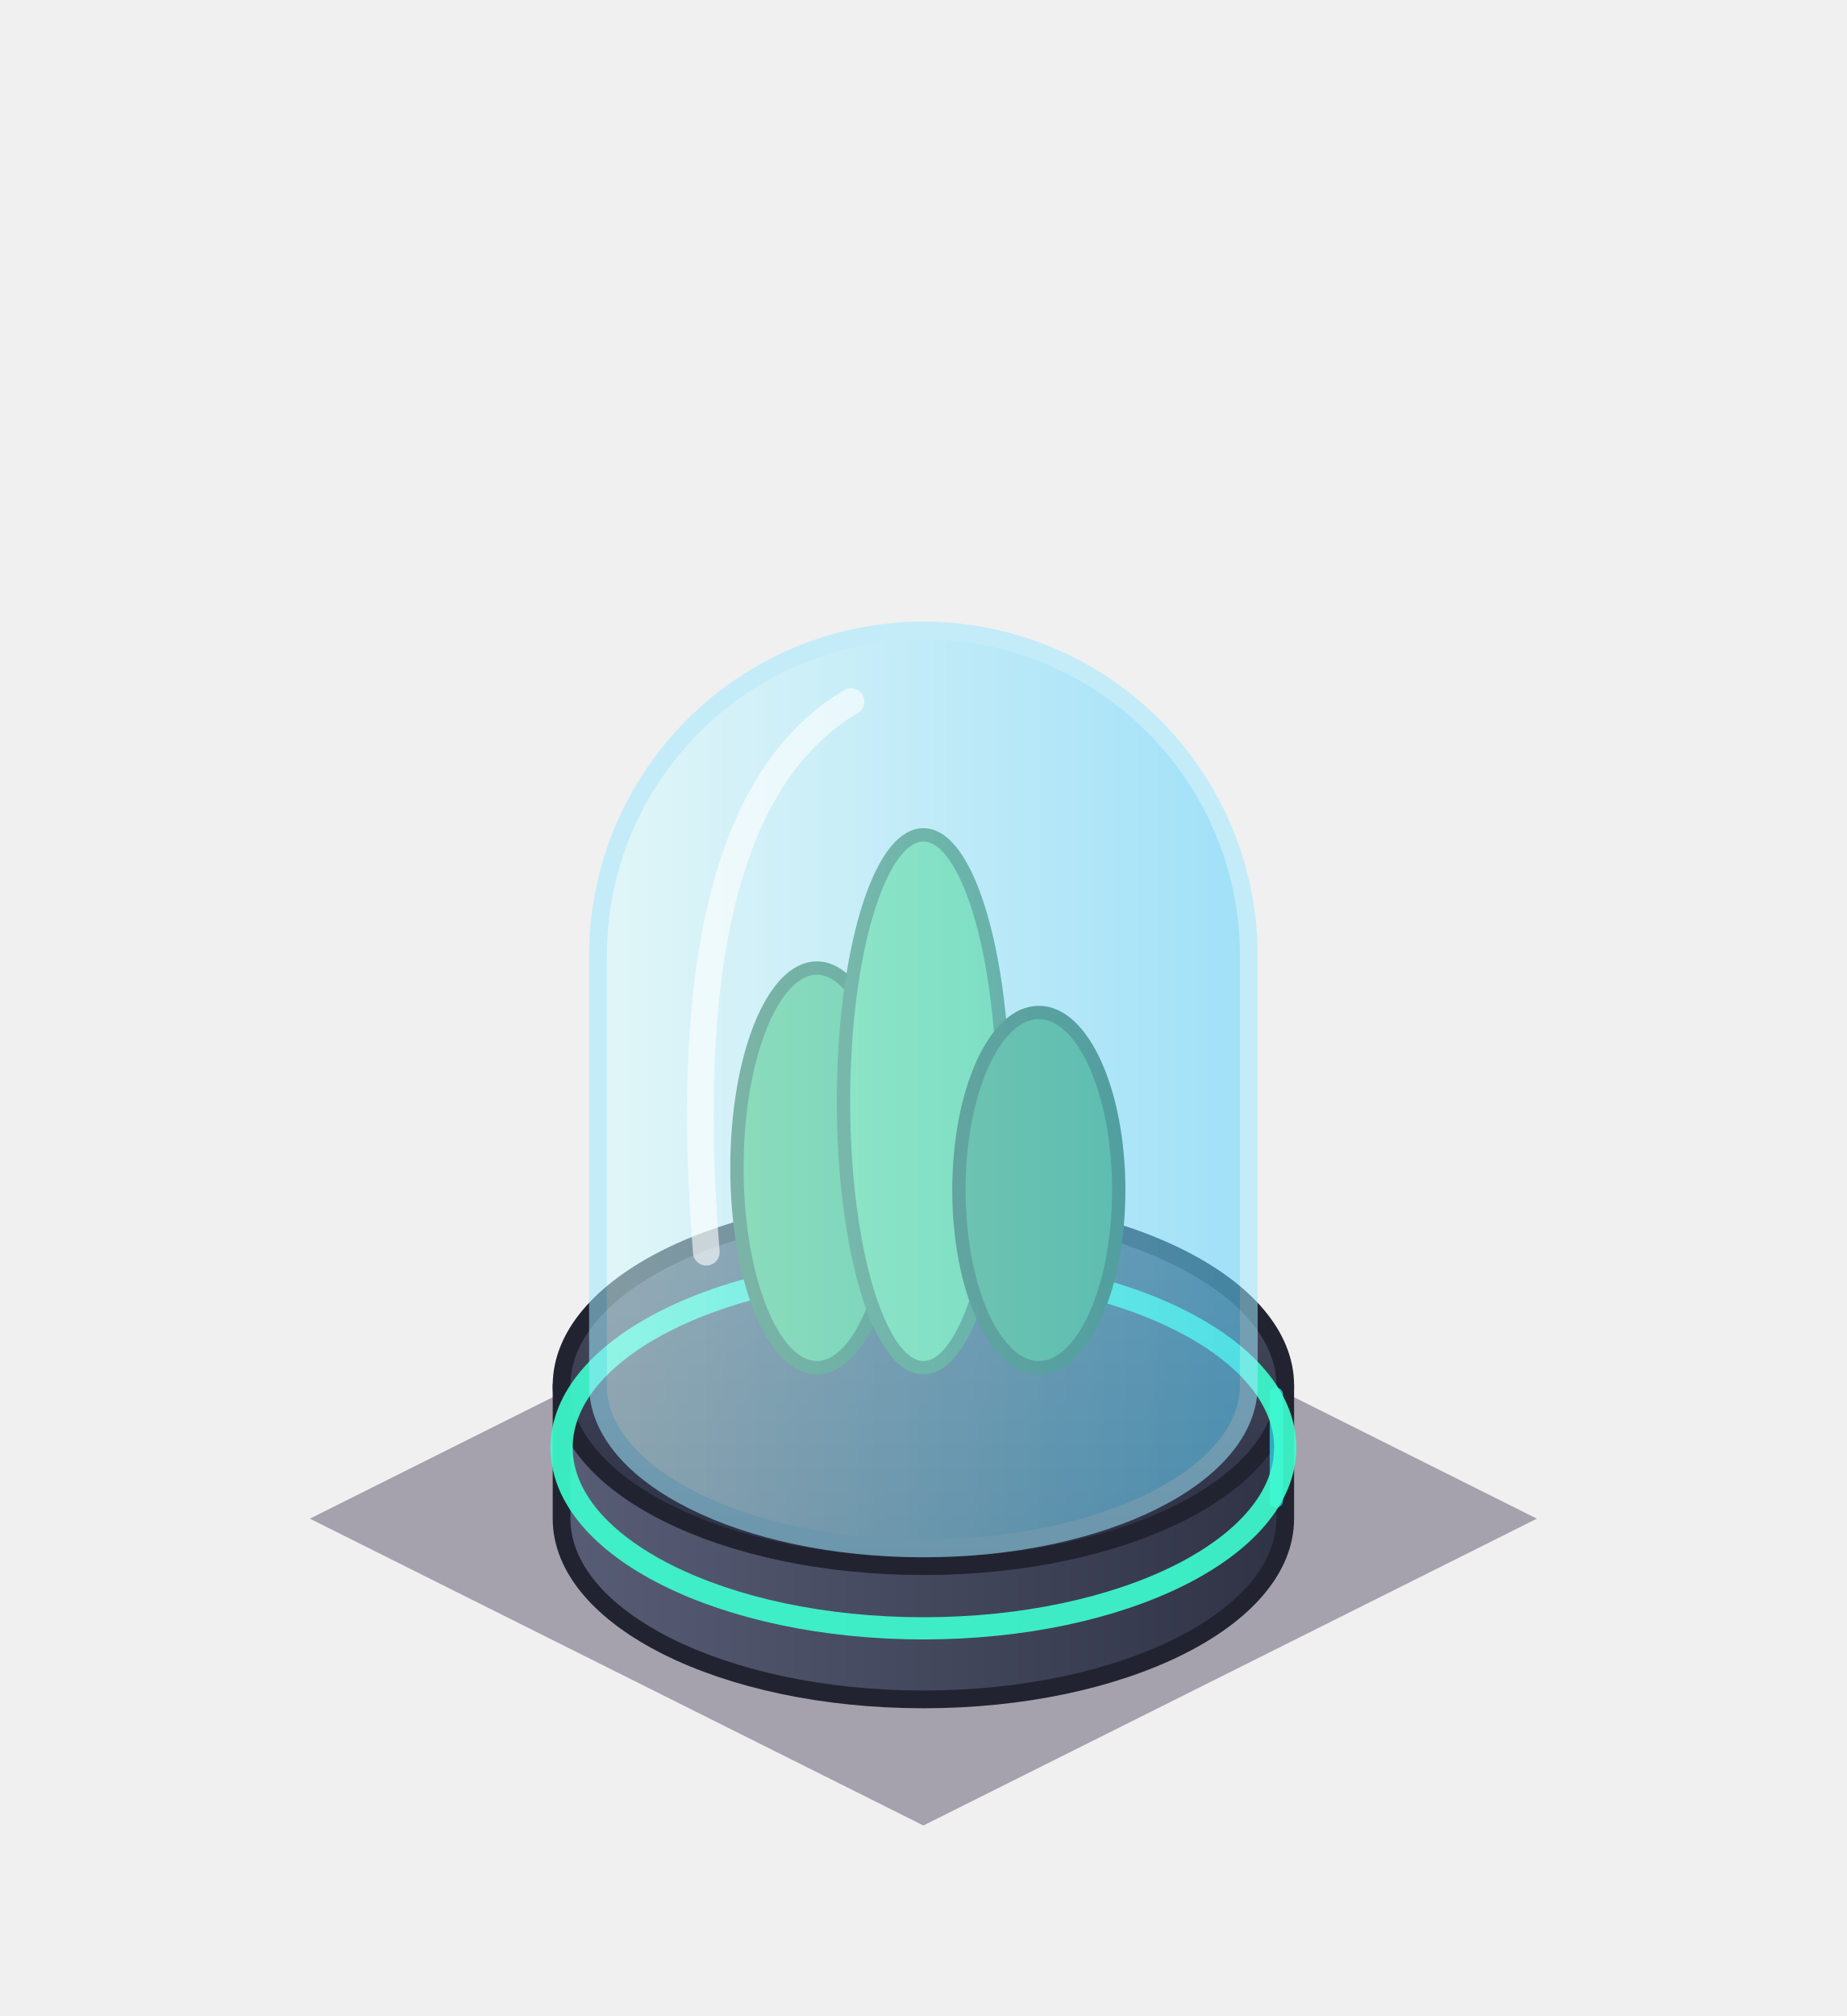
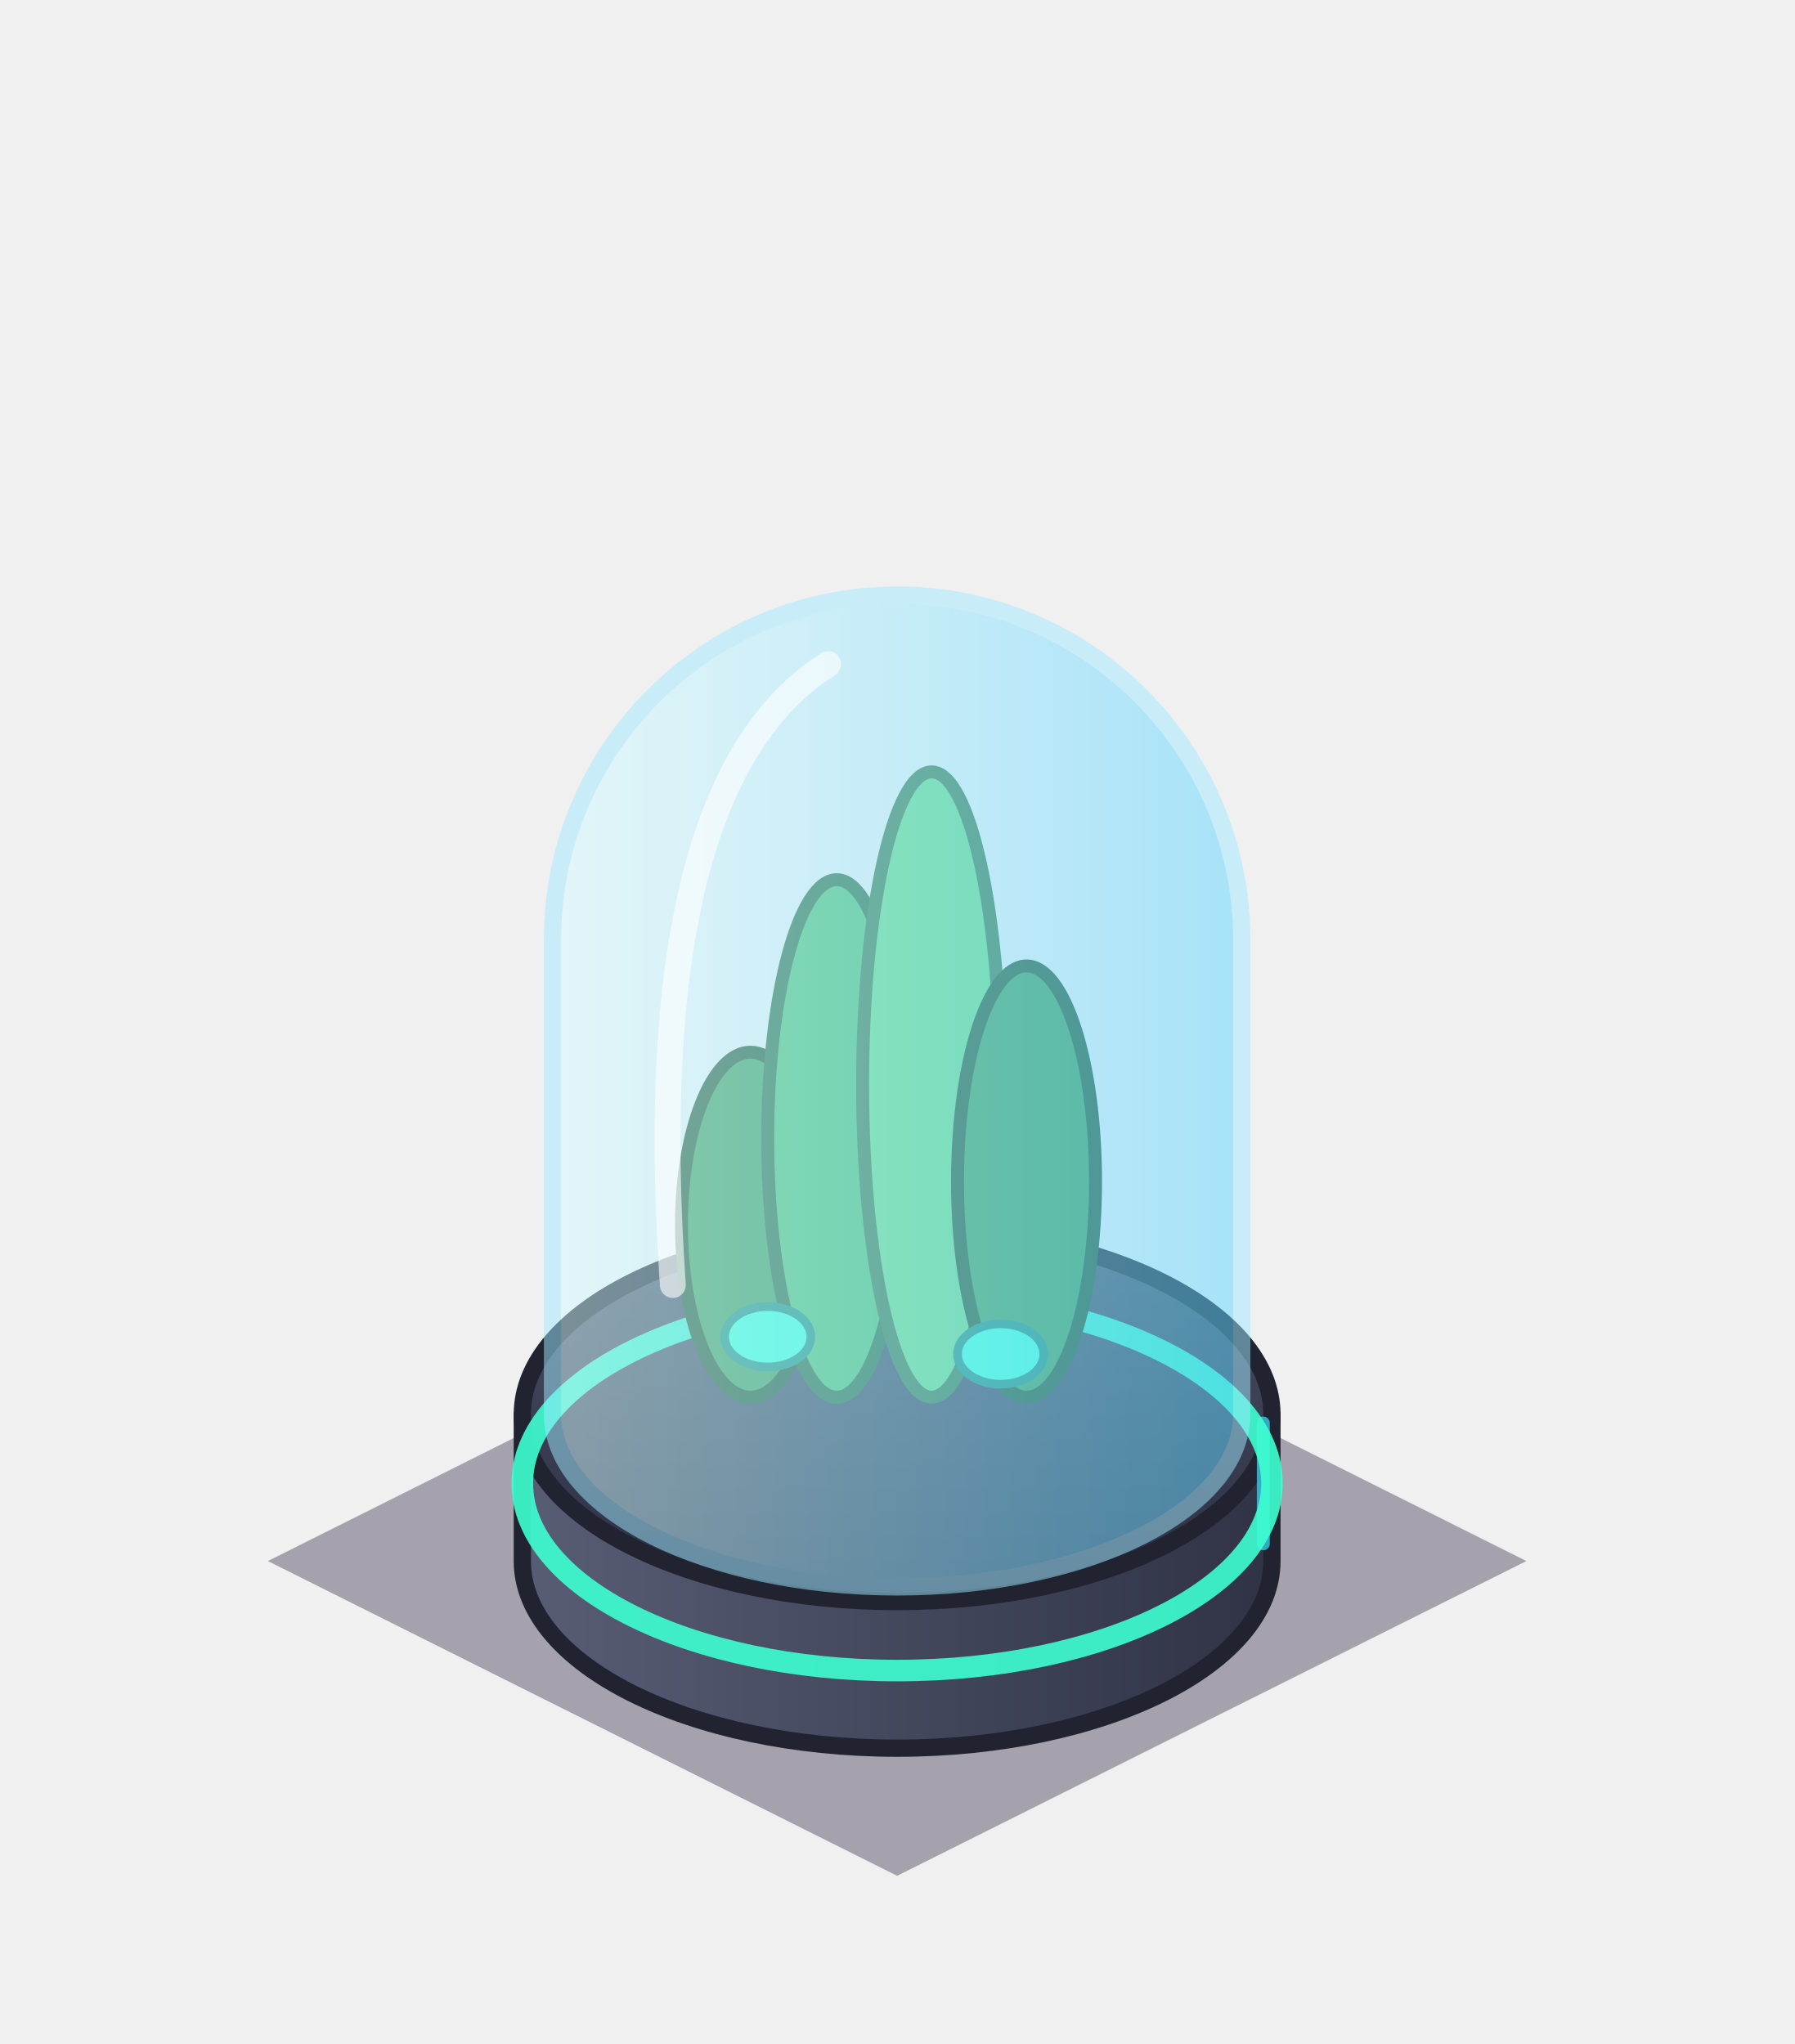
- <svg xmlns="http://www.w3.org/2000/svg" width="416" height="454" viewBox="0 0 416 454">
+ <svg xmlns="http://www.w3.org/2000/svg" width="416" height="474" viewBox="0 0 416 474">
  <defs>
    <linearGradient id="glass_pod_plant_g1" x1="0" y1="0" x2="1" y2="0">
      <stop offset="0" stop-color="#585d76" />
      <stop offset="1" stop-color="#303345" />
    </linearGradient>
    <linearGradient id="glass_pod_plant_g2" x1="0" y1="0" x2="0" y2="1">
      <stop offset="0" stop-color="#4c4f61" />
      <stop offset="1" stop-color="#2c3045" />
    </linearGradient>
    <linearGradient id="glass_pod_plant_g3" x1="0" y1="0" x2="1" y2="0">
      <stop offset="0" stop-color="#d6fbff" />
      <stop offset="1" stop-color="#5fd4ff" />
    </linearGradient>
  </defs>
  <g id="shadow">
-     <polygon points="208.0,272.9 346.2,342.0 208.0,411.1 69.8,342.0" fill="#1a1230" opacity="0.35" />
+     <polygon points="208.0,289.0 353.9,362.0 208.0,435.0 62.1,362.0" fill="#1a1230" opacity="0.35" />
  </g>
  <g id="base">
-     <path d="M 126.5 312.0 L 126.5 342.0 A 81.5 40.7 0 0 0 289.5 342.0 L 289.5 312.0 Z" fill="url(#glass_pod_plant_g1)" stroke="#212430" stroke-width="4" stroke-linejoin="round" />
-     <ellipse cx="208.0" cy="312.0" rx="81.5" ry="40.7" fill="url(#glass_pod_plant_g2)" stroke="#212430" stroke-width="4" opacity="1.00" />
-     <line x1="287.5" y1="338.0" x2="287.5" y2="314.0" stroke="#38e1ff" stroke-width="3" stroke-opacity="0.7" stroke-linecap="round" />
-     <ellipse cx="208.0" cy="326.0" rx="81.5" ry="40.7" fill="none" stroke="#3dffd0" stroke-width="5" opacity="0.9" />
+     <path d="M 121.1 328.0 L 121.1 362.0 A 86.9 43.4 0 0 0 294.9 362.0 L 294.9 328.0 Z" fill="url(#glass_pod_plant_g1)" stroke="#212430" stroke-width="4" stroke-linejoin="round" />
+     <ellipse cx="208.0" cy="328.0" rx="86.9" ry="43.4" fill="url(#glass_pod_plant_g2)" stroke="#212430" stroke-width="4" opacity="1.00" />
+     <line x1="292.9" y1="358.0" x2="292.9" y2="330.0" stroke="#38e1ff" stroke-width="3" stroke-opacity="0.7" stroke-linecap="round" />
+     <ellipse cx="208.0" cy="344.0" rx="86.9" ry="43.4" fill="none" stroke="#3dffd0" stroke-width="5" opacity="0.9" />
  </g>
  <g id="plant">
-     <ellipse cx="184.0" cy="263.0" rx="18" ry="45.0" fill="#4fbf6a" stroke="#2b693a" stroke-width="3" />
-     <ellipse cx="208.0" cy="248.0" rx="18" ry="60.0" fill="#6ad97e" stroke="#3a7745" stroke-width="3" />
-     <ellipse cx="234.0" cy="268.0" rx="18" ry="40.0" fill="#3f9a52" stroke="#23552d" stroke-width="3" />
+     <ellipse cx="174.0" cy="284.0" rx="16" ry="40.0" fill="#3f9a52" stroke="#23552d" stroke-width="3" />
+     <ellipse cx="194.0" cy="264.0" rx="16" ry="60.0" fill="#4fbf6a" stroke="#2b693a" stroke-width="3" />
+     <ellipse cx="216.0" cy="251.5" rx="16" ry="72.5" fill="#6ad97e" stroke="#3a7745" stroke-width="3" />
+     <ellipse cx="238.0" cy="274.0" rx="16" ry="50.0" fill="#3f9a52" stroke="#23552d" stroke-width="3" />
+     <ellipse cx="178.0" cy="310.0" rx="10" ry="7" fill="#3dffd0" stroke="#1d8f78" stroke-width="2" />
+     <ellipse cx="232.0" cy="314.0" rx="10" ry="7" fill="#3dffd0" stroke="#1d8f78" stroke-width="2" />
  </g>
  <g id="glass">
-     <path d="M 134.7 312.0 L 134.7 215.3 A 73.3 73.3 0 0 1 281.3 215.3 L 281.3 312.0 A 73.3 36.7 0 0 1 134.7 312.0 Z" fill="url(#glass_pod_plant_g3)" stroke="#9feaff" stroke-width="4" opacity="0.55" />
-     <path d="M 159.1 282.0 Q 151.0 182.0 191.7 158.0" fill="none" stroke="#ffffff" stroke-width="6" opacity="0.6" stroke-linecap="round" />
+     <path d="M 128.1 328.0 L 128.1 217.9 A 79.9 79.9 0 0 1 287.9 217.9 L 287.9 328.0 A 79.9 40.0 0 0 1 128.1 328.0 Z" fill="url(#glass_pod_plant_g3)" stroke="#9feaff" stroke-width="4" opacity="0.5" />
+     <path d="M 156.0 298.0 Q 148.0 182.0 192.0 154.0" fill="none" stroke="#ffffff" stroke-width="6" opacity="0.6" stroke-linecap="round" />
  </g>
</svg>
